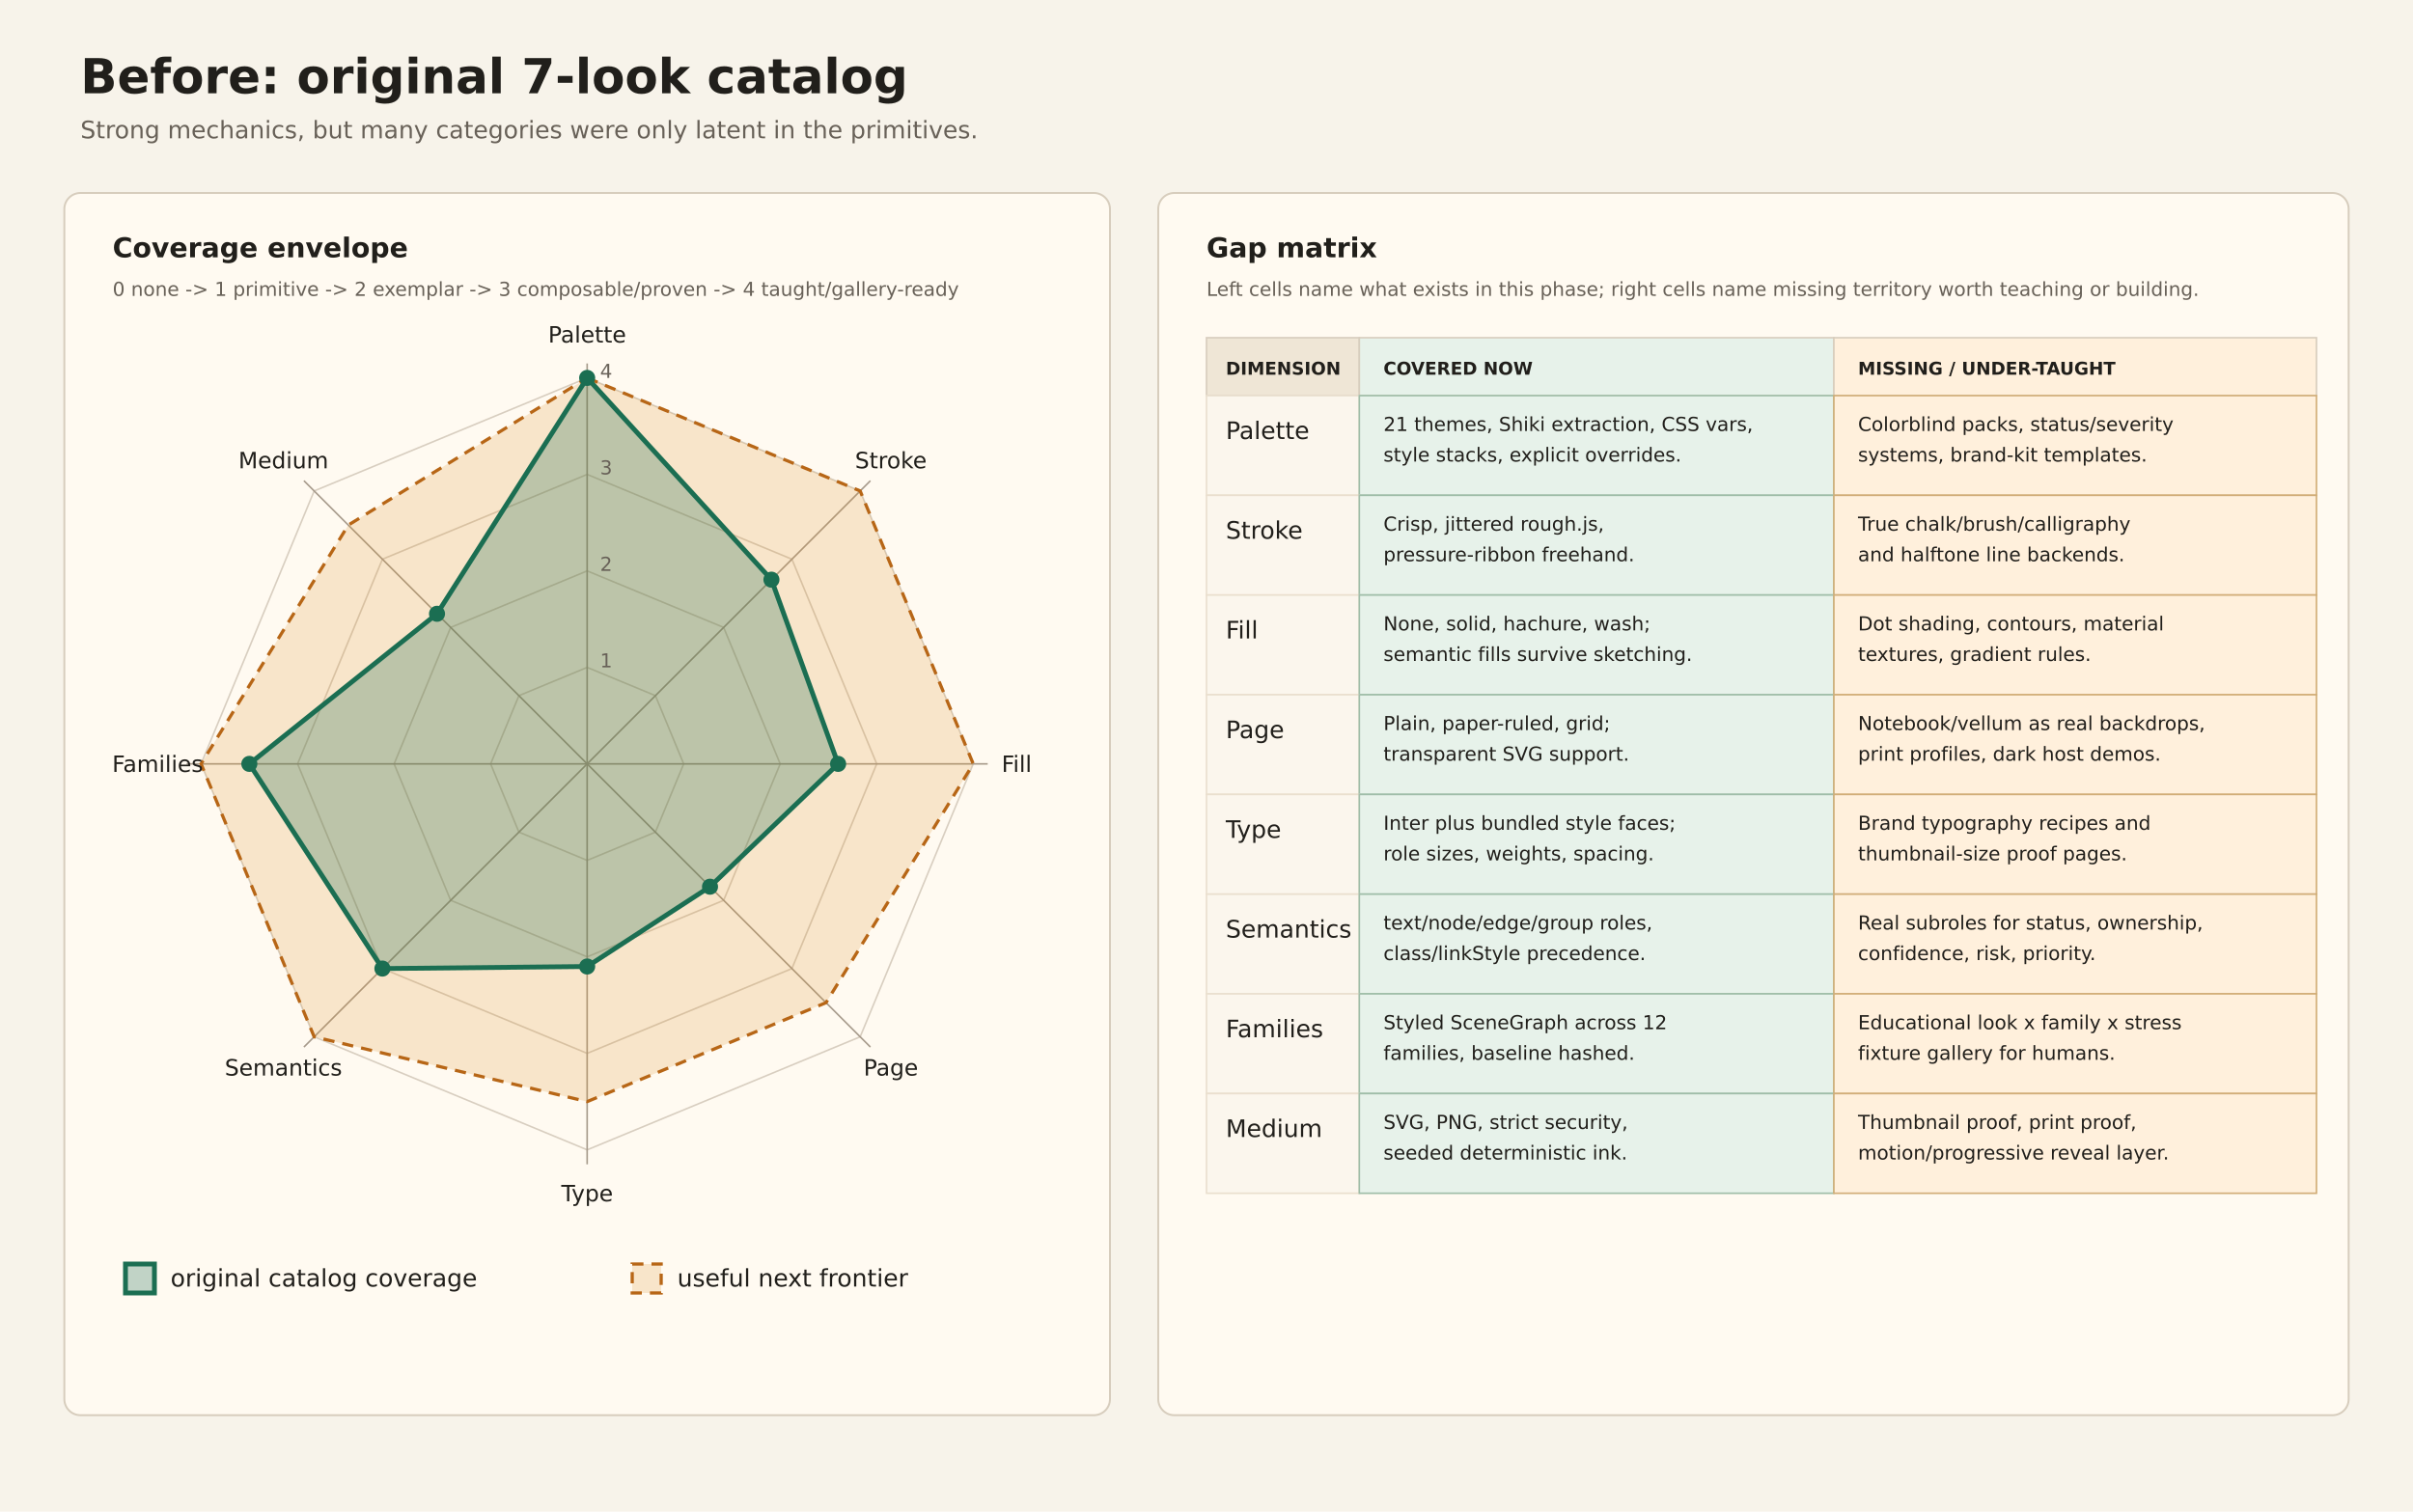
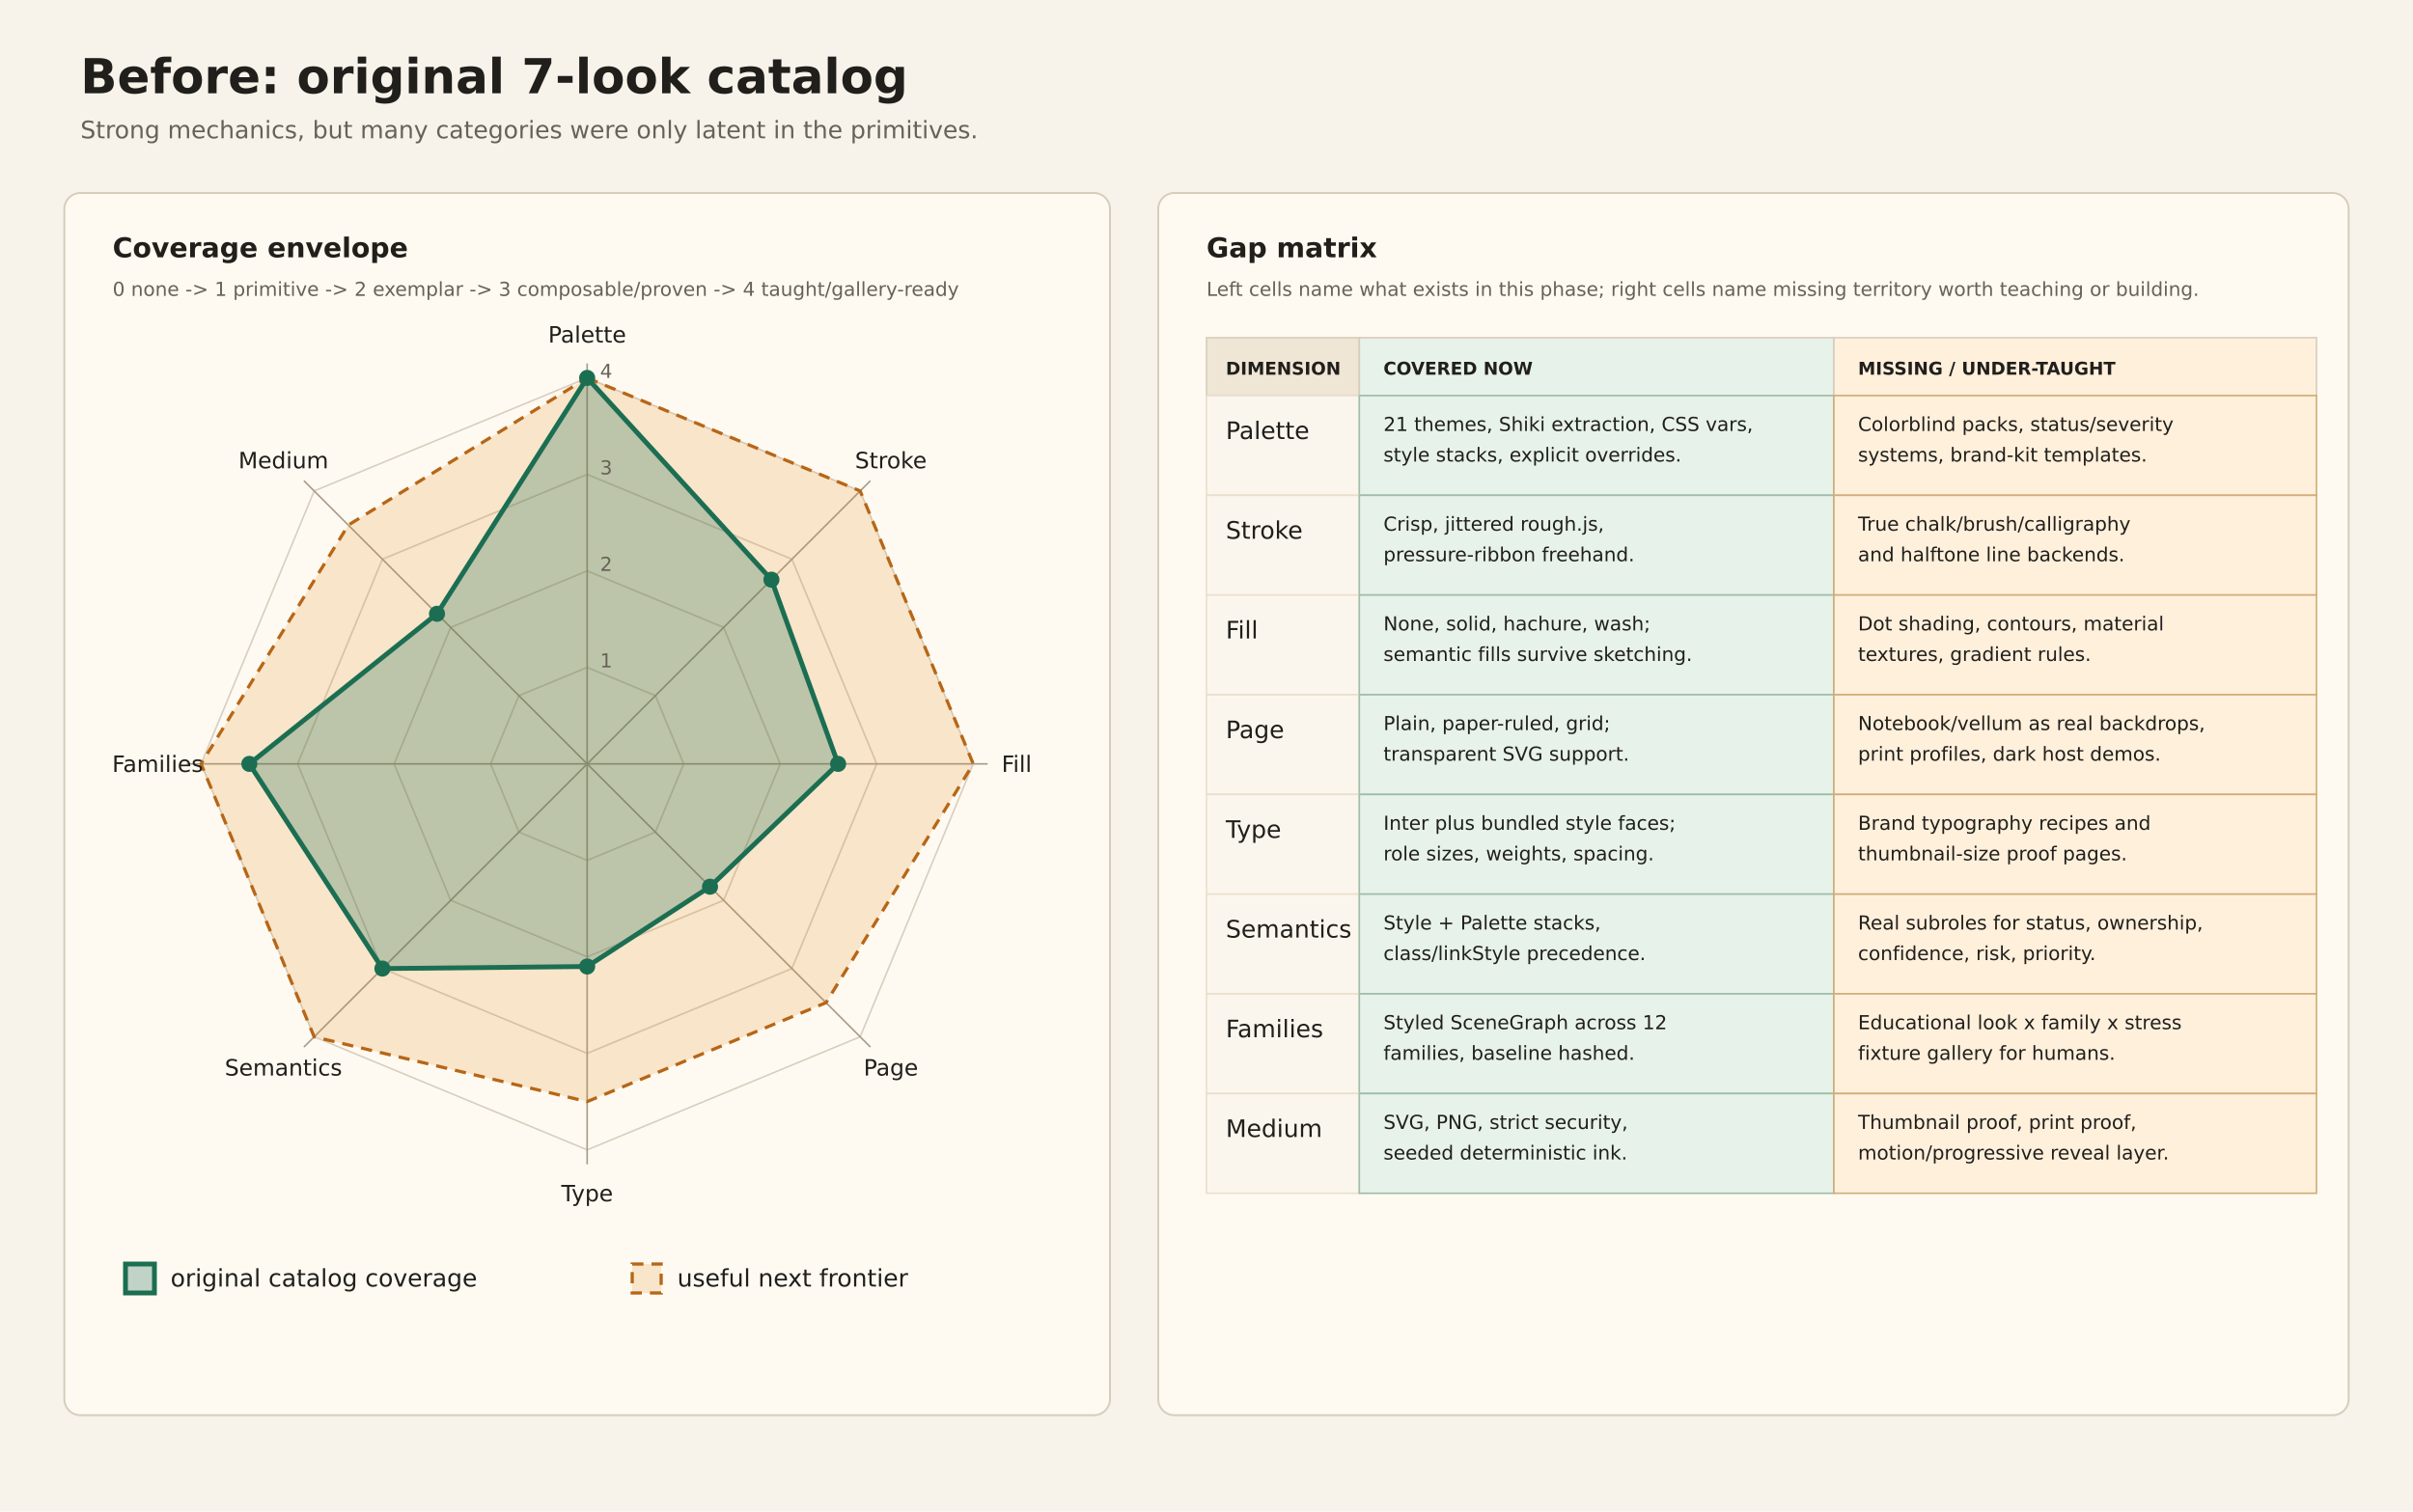
<svg xmlns="http://www.w3.org/2000/svg" viewBox="0 0 1500 940" width="1500" height="940" role="img">
  <rect width="1500" height="940" fill="#f7f3ea" />
  <text x="50" y="58" font-family="DejaVu Sans" font-size="30" font-weight="700" fill="#211f1b">Before: original 7-look catalog</text>
  <text x="50" y="86" font-family="DejaVu Sans" font-size="15" fill="#686158">Strong mechanics, but many categories were only latent in the primitives.</text>
  <rect x="40" y="120" width="650" height="760" rx="10" fill="#fffaf1" stroke="#d7cdbd" stroke-width="1.2" />
  <rect x="720" y="120" width="740" height="760" rx="10" fill="#fffaf1" stroke="#d7cdbd" stroke-width="1.2" />
  <text x="70" y="160" font-family="DejaVu Sans" font-size="17" font-weight="700" fill="#211f1b">Coverage envelope</text>
  <text x="70" y="184" font-family="DejaVu Sans" font-size="12" fill="#686158">0 none -&gt; 1 primitive -&gt; 2 exemplar -&gt; 3 composable/proven -&gt; 4 taught/gallery-ready</text>
  <g transform="translate(365 475)">
    <polygon points="0.00,-60.00 42.43,-42.43 60.00,0.00 42.43,42.43 0.00,60.00 -42.43,42.43 -60.00,0.00 -42.43,-42.43" fill="none" stroke="#d8cec0" />
    <polygon points="0.00,-120.00 84.85,-84.85 120.00,0.00 84.85,84.85 0.00,120.00 -84.85,84.85 -120.00,0.00 -84.85,-84.85" fill="none" stroke="#d8cec0" />
    <polygon points="0.00,-180.00 127.28,-127.28 180.00,0.00 127.28,127.28 0.00,180.00 -127.28,127.28 -180.00,0.00 -127.28,-127.28" fill="none" stroke="#d8cec0" />
    <polygon points="0.00,-240.00 169.71,-169.71 240.00,0.00 169.71,169.71 0.00,240.00 -169.71,169.71 -240.00,0.00 -169.71,-169.71" fill="none" stroke="#d8cec0" />
    <line x1="0" y1="0" x2="0.00" y2="-249.00" stroke="#a79b8c" stroke-width="1" />
    <line x1="0" y1="0" x2="176.07" y2="-176.07" stroke="#a79b8c" stroke-width="1" />
    <line x1="0" y1="0" x2="249.00" y2="0.00" stroke="#a79b8c" stroke-width="1" />
    <line x1="0" y1="0" x2="176.07" y2="176.07" stroke="#a79b8c" stroke-width="1" />
    <line x1="0" y1="0" x2="0.00" y2="249.00" stroke="#a79b8c" stroke-width="1" />
    <line x1="0" y1="0" x2="-176.07" y2="176.07" stroke="#a79b8c" stroke-width="1" />
    <line x1="0" y1="0" x2="-249.00" y2="0.00" stroke="#a79b8c" stroke-width="1" />
    <line x1="0" y1="0" x2="-176.07" y2="-176.07" stroke="#a79b8c" stroke-width="1" />
    <polygon points="0.00,-240.00 169.71,-169.71 240.00,0.00 148.49,148.49 0.00,210.00 -169.71,169.71 -240.00,0.00 -148.49,-148.49" fill="#d98a2430" stroke="#b76616" stroke-width="2" stroke-dasharray="7 5" />
    <polygon points="0.00,-240.00 114.55,-114.55 156.00,0.00 76.37,76.37 0.00,126.00 -127.28,127.28 -210.00,0.00 -93.34,-93.34" fill="#1b6e5245" stroke="#1b6e52" stroke-width="3" />
    <circle cx="0.00" cy="-240.00" r="5" fill="#1b6e52" />
    <circle cx="114.55" cy="-114.55" r="5" fill="#1b6e52" />
    <circle cx="156.00" cy="0.00" r="5" fill="#1b6e52" />
    <circle cx="76.37" cy="76.37" r="5" fill="#1b6e52" />
    <circle cx="0.00" cy="126.00" r="5" fill="#1b6e52" />
    <circle cx="-127.28" cy="127.28" r="5" fill="#1b6e52" />
    <circle cx="-210.00" cy="0.00" r="5" fill="#1b6e52" />
    <circle cx="-93.34" cy="-93.34" r="5" fill="#1b6e52" />
    <text x="8" y="-60" font-family="DejaVu Sans" font-size="12" fill="#686158">1</text>
    <text x="8" y="-120" font-family="DejaVu Sans" font-size="12" fill="#686158">2</text>
    <text x="8" y="-180" font-family="DejaVu Sans" font-size="12" fill="#686158">3</text>
    <text x="8" y="-240" font-family="DejaVu Sans" font-size="12" fill="#686158">4</text>
  </g>
  <text x="365.0" y="213.0" text-anchor="middle" font-family="DejaVu Sans" font-size="14" fill="#211f1b">Palette</text>
  <text x="553.8" y="291.2" text-anchor="middle" font-family="DejaVu Sans" font-size="14" fill="#211f1b">Stroke</text>
  <text x="632.0" y="480.0" text-anchor="middle" font-family="DejaVu Sans" font-size="14" fill="#211f1b">Fill</text>
  <text x="553.8" y="668.8" text-anchor="middle" font-family="DejaVu Sans" font-size="14" fill="#211f1b">Page</text>
  <text x="365.0" y="747.0" text-anchor="middle" font-family="DejaVu Sans" font-size="14" fill="#211f1b">Type</text>
  <text x="176.2" y="668.8" text-anchor="middle" font-family="DejaVu Sans" font-size="14" fill="#211f1b">Semantics</text>
  <text x="98.0" y="480.0" text-anchor="middle" font-family="DejaVu Sans" font-size="14" fill="#211f1b">Families</text>
  <text x="176.2" y="291.2" text-anchor="middle" font-family="DejaVu Sans" font-size="14" fill="#211f1b">Medium</text>
  <g transform="translate(78 800)">
    <rect x="0" y="-14" width="18" height="18" fill="#1b6e5245" stroke="#1b6e52" stroke-width="3" />
    <text x="28" y="0" font-family="DejaVu Sans" font-size="15" fill="#211f1b">original catalog coverage</text>
    <rect x="315" y="-14" width="18" height="18" fill="#d98a2430" stroke="#b76616" stroke-width="2" stroke-dasharray="7 5" />
    <text x="343" y="0" font-family="DejaVu Sans" font-size="15" fill="#211f1b">useful next frontier</text>
  </g>
  <text x="750" y="160" font-family="DejaVu Sans" font-size="17" font-weight="700" fill="#211f1b">Gap matrix</text>
  <text x="750" y="184" font-family="DejaVu Sans" font-size="12" fill="#686158">Left cells name what exists in this phase; right cells name missing territory worth teaching or building.</text>
  <g transform="translate(750 210)">
    <rect x="0" y="0" width="95" height="36" fill="#efe6d6" stroke="#d7cdbd" />
    <rect x="95" y="0" width="295" height="36" fill="#e7f2ea" stroke="#d7cdbd" />
    <rect x="390" y="0" width="300" height="36" fill="#fff0dc" stroke="#d7cdbd" />
    <text x="12" y="23" font-family="DejaVu Sans" font-size="11" font-weight="700" fill="#211f1b">DIMENSION</text>
    <text x="110" y="23" font-family="DejaVu Sans" font-size="11" font-weight="700" fill="#211f1b">COVERED NOW</text>
    <text x="405" y="23" font-family="DejaVu Sans" font-size="11" font-weight="700" fill="#211f1b">MISSING / UNDER-TAUGHT</text>
  </g>
  <g transform="translate(750 246)">
    <rect x="0" y="0" width="95" height="62" fill="#fbf6ed" stroke="#eadfce" />
    <rect x="95" y="0" width="295" height="62" fill="#e7f2ea" stroke="#9fbda8" />
    <rect x="390" y="0" width="300" height="62" fill="#fff0dc" stroke="#d1ad78" />
    <text x="12" y="27" font-family="DejaVu Sans" font-size="15" fill="#211f1b">Palette</text>
    <text x="110" y="22" font-family="DejaVu Sans" font-size="12" fill="#211f1b">21 themes, Shiki extraction, CSS vars,</text>
    <text x="110" y="41" font-family="DejaVu Sans" font-size="12" fill="#211f1b">style stacks, explicit overrides.</text>
    <text x="405" y="22" font-family="DejaVu Sans" font-size="12" fill="#211f1b">Colorblind packs, status/severity</text>
    <text x="405" y="41" font-family="DejaVu Sans" font-size="12" fill="#211f1b">systems, brand-kit templates.</text>
  </g>
  <g transform="translate(750 308)">
    <rect x="0" y="0" width="95" height="62" fill="#fbf6ed" stroke="#eadfce" />
    <rect x="95" y="0" width="295" height="62" fill="#e7f2ea" stroke="#9fbda8" />
    <rect x="390" y="0" width="300" height="62" fill="#fff0dc" stroke="#d1ad78" />
    <text x="12" y="27" font-family="DejaVu Sans" font-size="15" fill="#211f1b">Stroke</text>
    <text x="110" y="22" font-family="DejaVu Sans" font-size="12" fill="#211f1b">Crisp, jittered rough.js,</text>
    <text x="110" y="41" font-family="DejaVu Sans" font-size="12" fill="#211f1b">pressure-ribbon freehand.</text>
    <text x="405" y="22" font-family="DejaVu Sans" font-size="12" fill="#211f1b">True chalk/brush/calligraphy</text>
    <text x="405" y="41" font-family="DejaVu Sans" font-size="12" fill="#211f1b">and halftone line backends.</text>
  </g>
  <g transform="translate(750 370)">
    <rect x="0" y="0" width="95" height="62" fill="#fbf6ed" stroke="#eadfce" />
    <rect x="95" y="0" width="295" height="62" fill="#e7f2ea" stroke="#9fbda8" />
    <rect x="390" y="0" width="300" height="62" fill="#fff0dc" stroke="#d1ad78" />
    <text x="12" y="27" font-family="DejaVu Sans" font-size="15" fill="#211f1b">Fill</text>
    <text x="110" y="22" font-family="DejaVu Sans" font-size="12" fill="#211f1b">None, solid, hachure, wash;</text>
    <text x="110" y="41" font-family="DejaVu Sans" font-size="12" fill="#211f1b">semantic fills survive sketching.</text>
    <text x="405" y="22" font-family="DejaVu Sans" font-size="12" fill="#211f1b">Dot shading, contours, material</text>
    <text x="405" y="41" font-family="DejaVu Sans" font-size="12" fill="#211f1b">textures, gradient rules.</text>
  </g>
  <g transform="translate(750 432)">
    <rect x="0" y="0" width="95" height="62" fill="#fbf6ed" stroke="#eadfce" />
    <rect x="95" y="0" width="295" height="62" fill="#e7f2ea" stroke="#9fbda8" />
    <rect x="390" y="0" width="300" height="62" fill="#fff0dc" stroke="#d1ad78" />
    <text x="12" y="27" font-family="DejaVu Sans" font-size="15" fill="#211f1b">Page</text>
    <text x="110" y="22" font-family="DejaVu Sans" font-size="12" fill="#211f1b">Plain, paper-ruled, grid;</text>
    <text x="110" y="41" font-family="DejaVu Sans" font-size="12" fill="#211f1b">transparent SVG support.</text>
    <text x="405" y="22" font-family="DejaVu Sans" font-size="12" fill="#211f1b">Notebook/vellum as real backdrops,</text>
    <text x="405" y="41" font-family="DejaVu Sans" font-size="12" fill="#211f1b">print profiles, dark host demos.</text>
  </g>
  <g transform="translate(750 494)">
    <rect x="0" y="0" width="95" height="62" fill="#fbf6ed" stroke="#eadfce" />
    <rect x="95" y="0" width="295" height="62" fill="#e7f2ea" stroke="#9fbda8" />
    <rect x="390" y="0" width="300" height="62" fill="#fff0dc" stroke="#d1ad78" />
    <text x="12" y="27" font-family="DejaVu Sans" font-size="15" fill="#211f1b">Type</text>
    <text x="110" y="22" font-family="DejaVu Sans" font-size="12" fill="#211f1b">Inter plus bundled style faces;</text>
    <text x="110" y="41" font-family="DejaVu Sans" font-size="12" fill="#211f1b">role sizes, weights, spacing.</text>
    <text x="405" y="22" font-family="DejaVu Sans" font-size="12" fill="#211f1b">Brand typography recipes and</text>
    <text x="405" y="41" font-family="DejaVu Sans" font-size="12" fill="#211f1b">thumbnail-size proof pages.</text>
  </g>
  <g transform="translate(750 556)">
    <rect x="0" y="0" width="95" height="62" fill="#fbf6ed" stroke="#eadfce" />
    <rect x="95" y="0" width="295" height="62" fill="#e7f2ea" stroke="#9fbda8" />
    <rect x="390" y="0" width="300" height="62" fill="#fff0dc" stroke="#d1ad78" />
    <text x="12" y="27" font-family="DejaVu Sans" font-size="15" fill="#211f1b">Semantics</text>
-     <text x="110" y="22" font-family="DejaVu Sans" font-size="12" fill="#211f1b">text/node/edge/group roles,</text>
+     <text x="110" y="22" font-family="DejaVu Sans" font-size="12" fill="#211f1b">Style + Palette stacks,</text>
    <text x="110" y="41" font-family="DejaVu Sans" font-size="12" fill="#211f1b">class/linkStyle precedence.</text>
    <text x="405" y="22" font-family="DejaVu Sans" font-size="12" fill="#211f1b">Real subroles for status, ownership,</text>
    <text x="405" y="41" font-family="DejaVu Sans" font-size="12" fill="#211f1b">confidence, risk, priority.</text>
  </g>
  <g transform="translate(750 618)">
    <rect x="0" y="0" width="95" height="62" fill="#fbf6ed" stroke="#eadfce" />
    <rect x="95" y="0" width="295" height="62" fill="#e7f2ea" stroke="#9fbda8" />
    <rect x="390" y="0" width="300" height="62" fill="#fff0dc" stroke="#d1ad78" />
    <text x="12" y="27" font-family="DejaVu Sans" font-size="15" fill="#211f1b">Families</text>
    <text x="110" y="22" font-family="DejaVu Sans" font-size="12" fill="#211f1b">Styled SceneGraph across 12</text>
    <text x="110" y="41" font-family="DejaVu Sans" font-size="12" fill="#211f1b">families, baseline hashed.</text>
    <text x="405" y="22" font-family="DejaVu Sans" font-size="12" fill="#211f1b">Educational look x family x stress</text>
    <text x="405" y="41" font-family="DejaVu Sans" font-size="12" fill="#211f1b">fixture gallery for humans.</text>
  </g>
  <g transform="translate(750 680)">
    <rect x="0" y="0" width="95" height="62" fill="#fbf6ed" stroke="#eadfce" />
    <rect x="95" y="0" width="295" height="62" fill="#e7f2ea" stroke="#9fbda8" />
    <rect x="390" y="0" width="300" height="62" fill="#fff0dc" stroke="#d1ad78" />
    <text x="12" y="27" font-family="DejaVu Sans" font-size="15" fill="#211f1b">Medium</text>
    <text x="110" y="22" font-family="DejaVu Sans" font-size="12" fill="#211f1b">SVG, PNG, strict security,</text>
    <text x="110" y="41" font-family="DejaVu Sans" font-size="12" fill="#211f1b">seeded deterministic ink.</text>
    <text x="405" y="22" font-family="DejaVu Sans" font-size="12" fill="#211f1b">Thumbnail proof, print proof,</text>
    <text x="405" y="41" font-family="DejaVu Sans" font-size="12" fill="#211f1b">motion/progressive reveal layer.</text>
  </g>
</svg>
